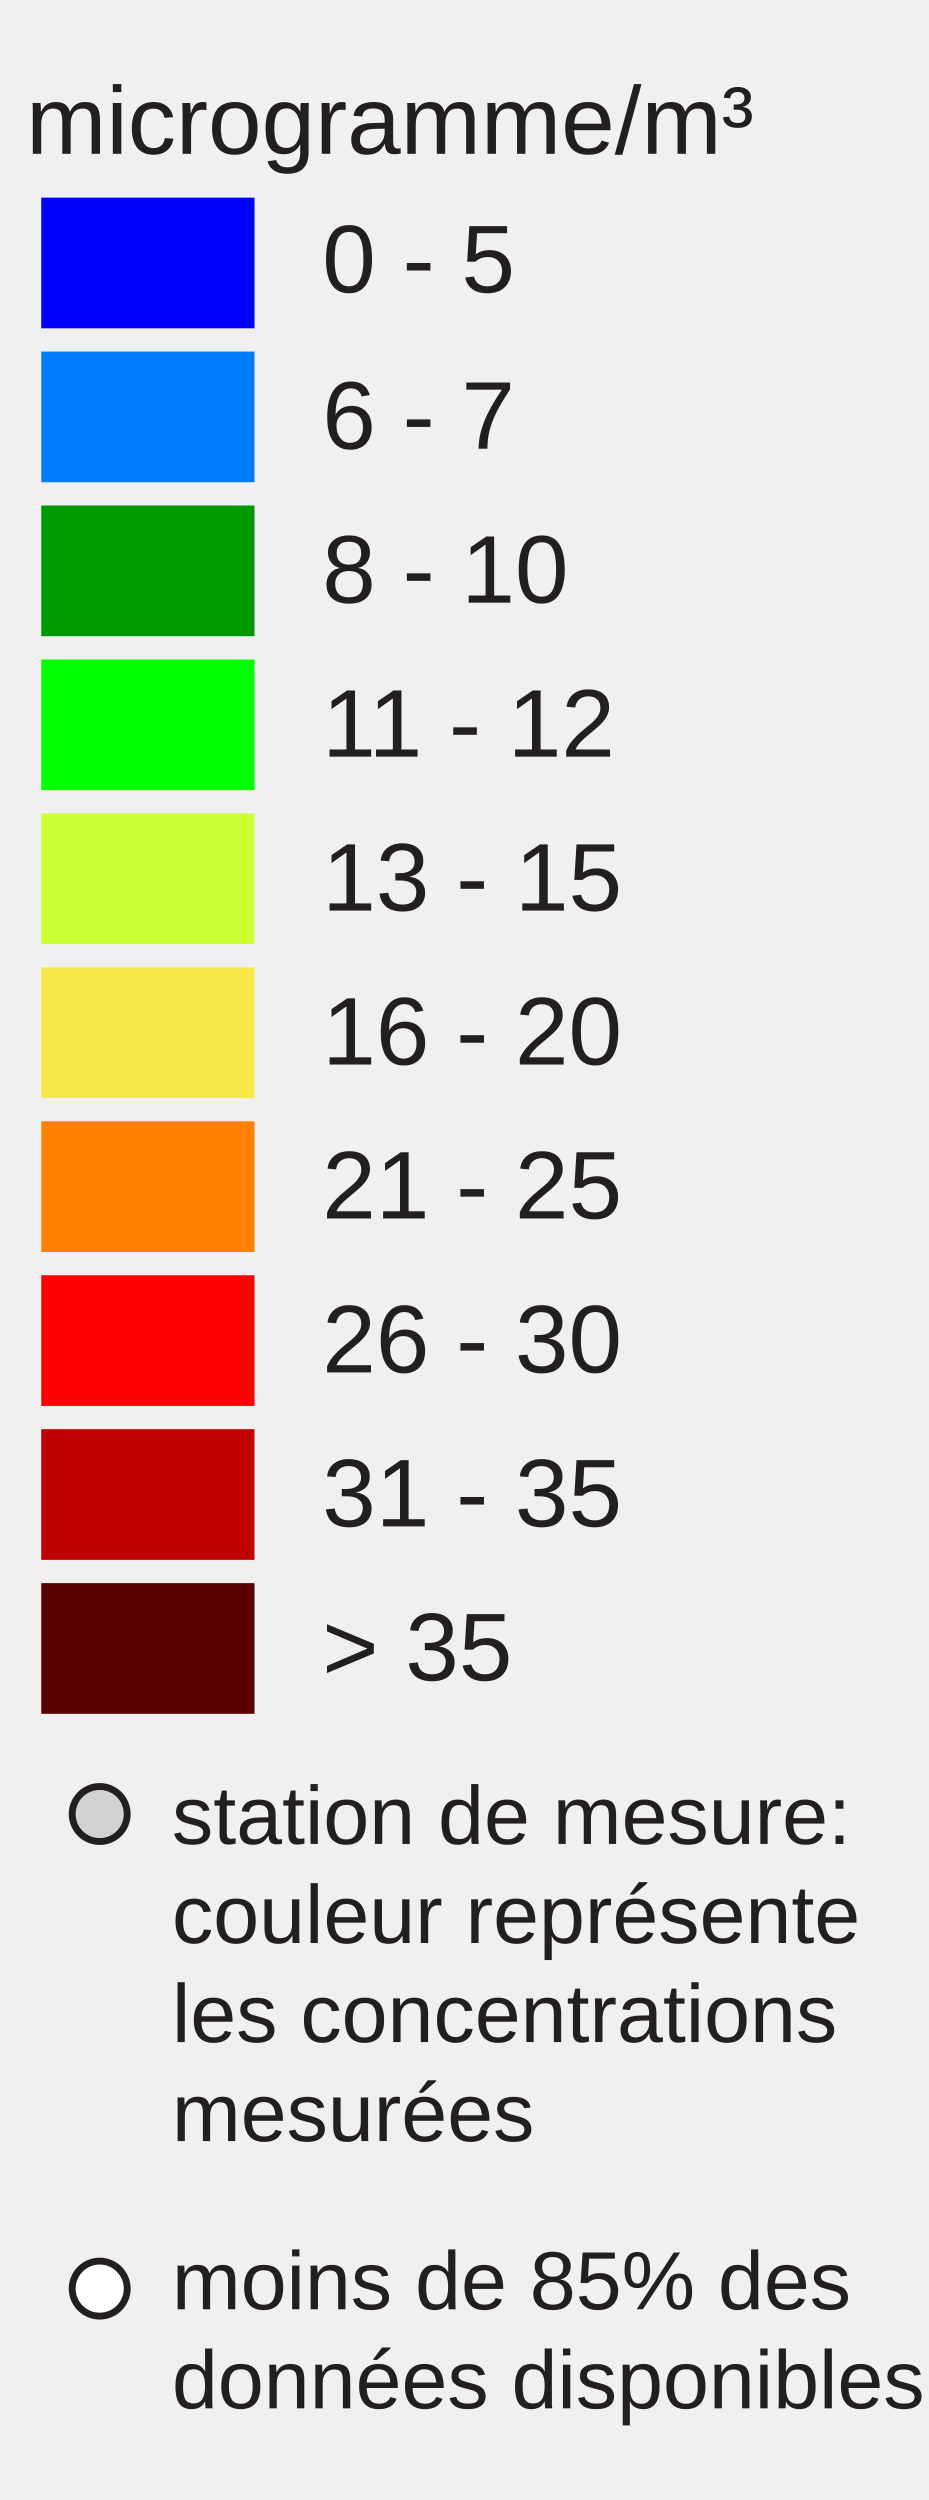
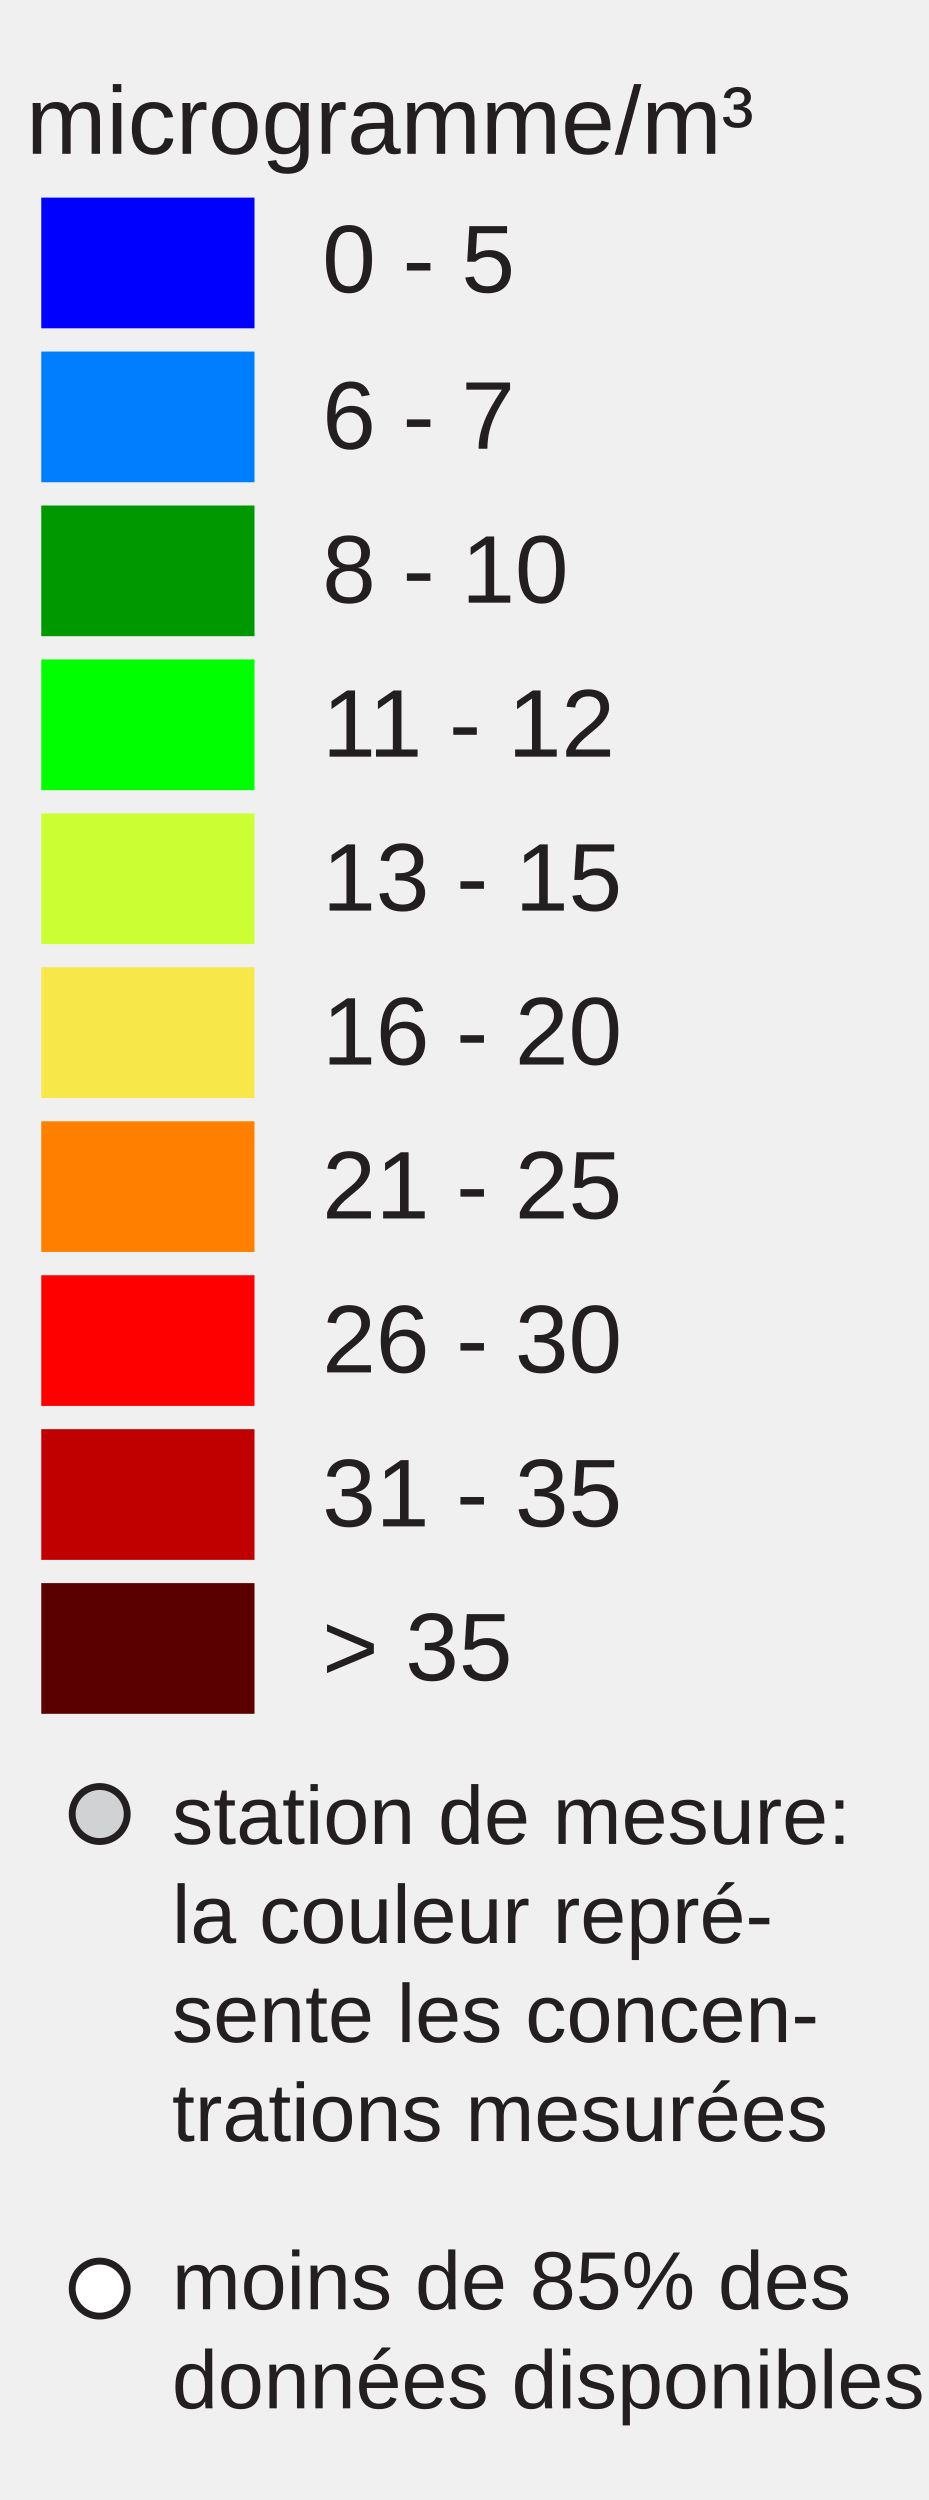
<svg xmlns="http://www.w3.org/2000/svg" version="1.1" id="Layer_1" x="0px" y="0px" width="130px" height="350px" viewBox="0 0 135 350" enable-background="new 0 0 130 350" xml:space="preserve">
  <rect x="6" y="22" fill="#0000FF" width="31" height="19" />
  <rect x="6" y="44.381" fill="#007EFD" width="31" height="19" />
  <rect x="6" y="66.762" fill="#009800" width="31" height="19" />
  <rect x="6" y="89.143" fill="#00FF00" width="31" height="19" />
  <rect x="6" y="111.524" fill="#CCFF33" width="31" height="19" />
  <rect x="6" y="133.905" fill="#F8E748" width="31" height="19" />
  <rect x="6" y="156.286" fill="#FF8000" width="31" height="19" />
  <rect x="6" y="178.668" fill="#FF0000" width="31" height="19" />
  <rect x="6" y="201.049" fill="#C00000" width="31" height="19" />
  <rect x="6" y="223.43" fill="#5A0000" width="31" height="19" />
  <text transform="matrix(1 0 0 1 46.853 35.7705)" fill="#231F20" font-family="Arial" font-size="14">0 - 5</text>
  <text transform="matrix(1 0 0 1 46.853 58.5112)" fill="#231F20" font-family="Arial" font-size="14">6 - 7</text>
  <text transform="matrix(1 0 0 1 46.853 80.8926)" fill="#231F20" font-family="Arial" font-size="14">8 - 10</text>
  <text transform="matrix(1 0 0 1 46.853 103.2734)" fill="#231F20" font-family="Arial" font-size="14">11 - 12</text>
  <text transform="matrix(1 0 0 1 46.853 125.6548)" fill="#231F20" font-family="Arial" font-size="14">13 - 15</text>
  <text transform="matrix(1 0 0 1 46.853 148.0352)" fill="#231F20" font-family="Arial" font-size="14">16 - 20</text>
  <text transform="matrix(1 0 0 1 46.853 170.417)" fill="#231F20" font-family="Arial" font-size="14">21 - 25</text>
  <text transform="matrix(1 0 0 1 46.853 192.7988)" fill="#231F20" font-family="Arial" font-size="14">26 - 30</text>
  <text transform="matrix(1 0 0 1 46.853 215.1797)" fill="#231F20" font-family="Arial" font-size="14">31 - 35</text>
  <text transform="matrix(1 0 0 1 46.853 237.5605)" fill="#231F20" font-family="Arial" font-size="14">&gt; 35</text>
  <text font-size="14" font-family="Arial" transform="translate(3.8027 15.631)" fill="#231F20">microgramme/m³</text>
  <circle fill="#D0D2D3" stroke="#231F20" stroke-miterlimit="10" cx="14.495" cy="257" r="4" />
  <circle fill="#FFFFFF" stroke="#231F20" stroke-miterlimit="10" cx="14.495" cy="326" r="4" />
  <text font-size="12" font-family="Arial" transform="translate(25 261.35)" fill="#231F20">station de mesure:</text>
-   <text font-size="12" font-family="Arial" transform="translate(25 275.75)" fill="#231F20">couleur représente</text>
-   <text font-size="12" font-family="Arial" transform="translate(25 290.15)" fill="#231F20">les concentrations</text>
-   <text font-size="12" font-family="Arial" transform="translate(25 304.55)" fill="#231F20">mesurées</text>
+   <text font-size="12" font-family="Arial" transform="translate(25 275.75)" fill="#231F20">la couleur repré-</text>
+   <text font-size="12" font-family="Arial" transform="translate(25 290.15)" fill="#231F20">sente les concen-</text>
+   <text font-size="12" font-family="Arial" transform="translate(25 304.55)" fill="#231F20">trations mesurées</text>
  <text font-size="12" font-family="Arial" transform="translate(25 329)" fill="#231F20">moins de 85% des</text>
  <text font-size="12" font-family="Arial" transform="translate(25 343.4)" fill="#231F20">données disponibles</text>
</svg>
